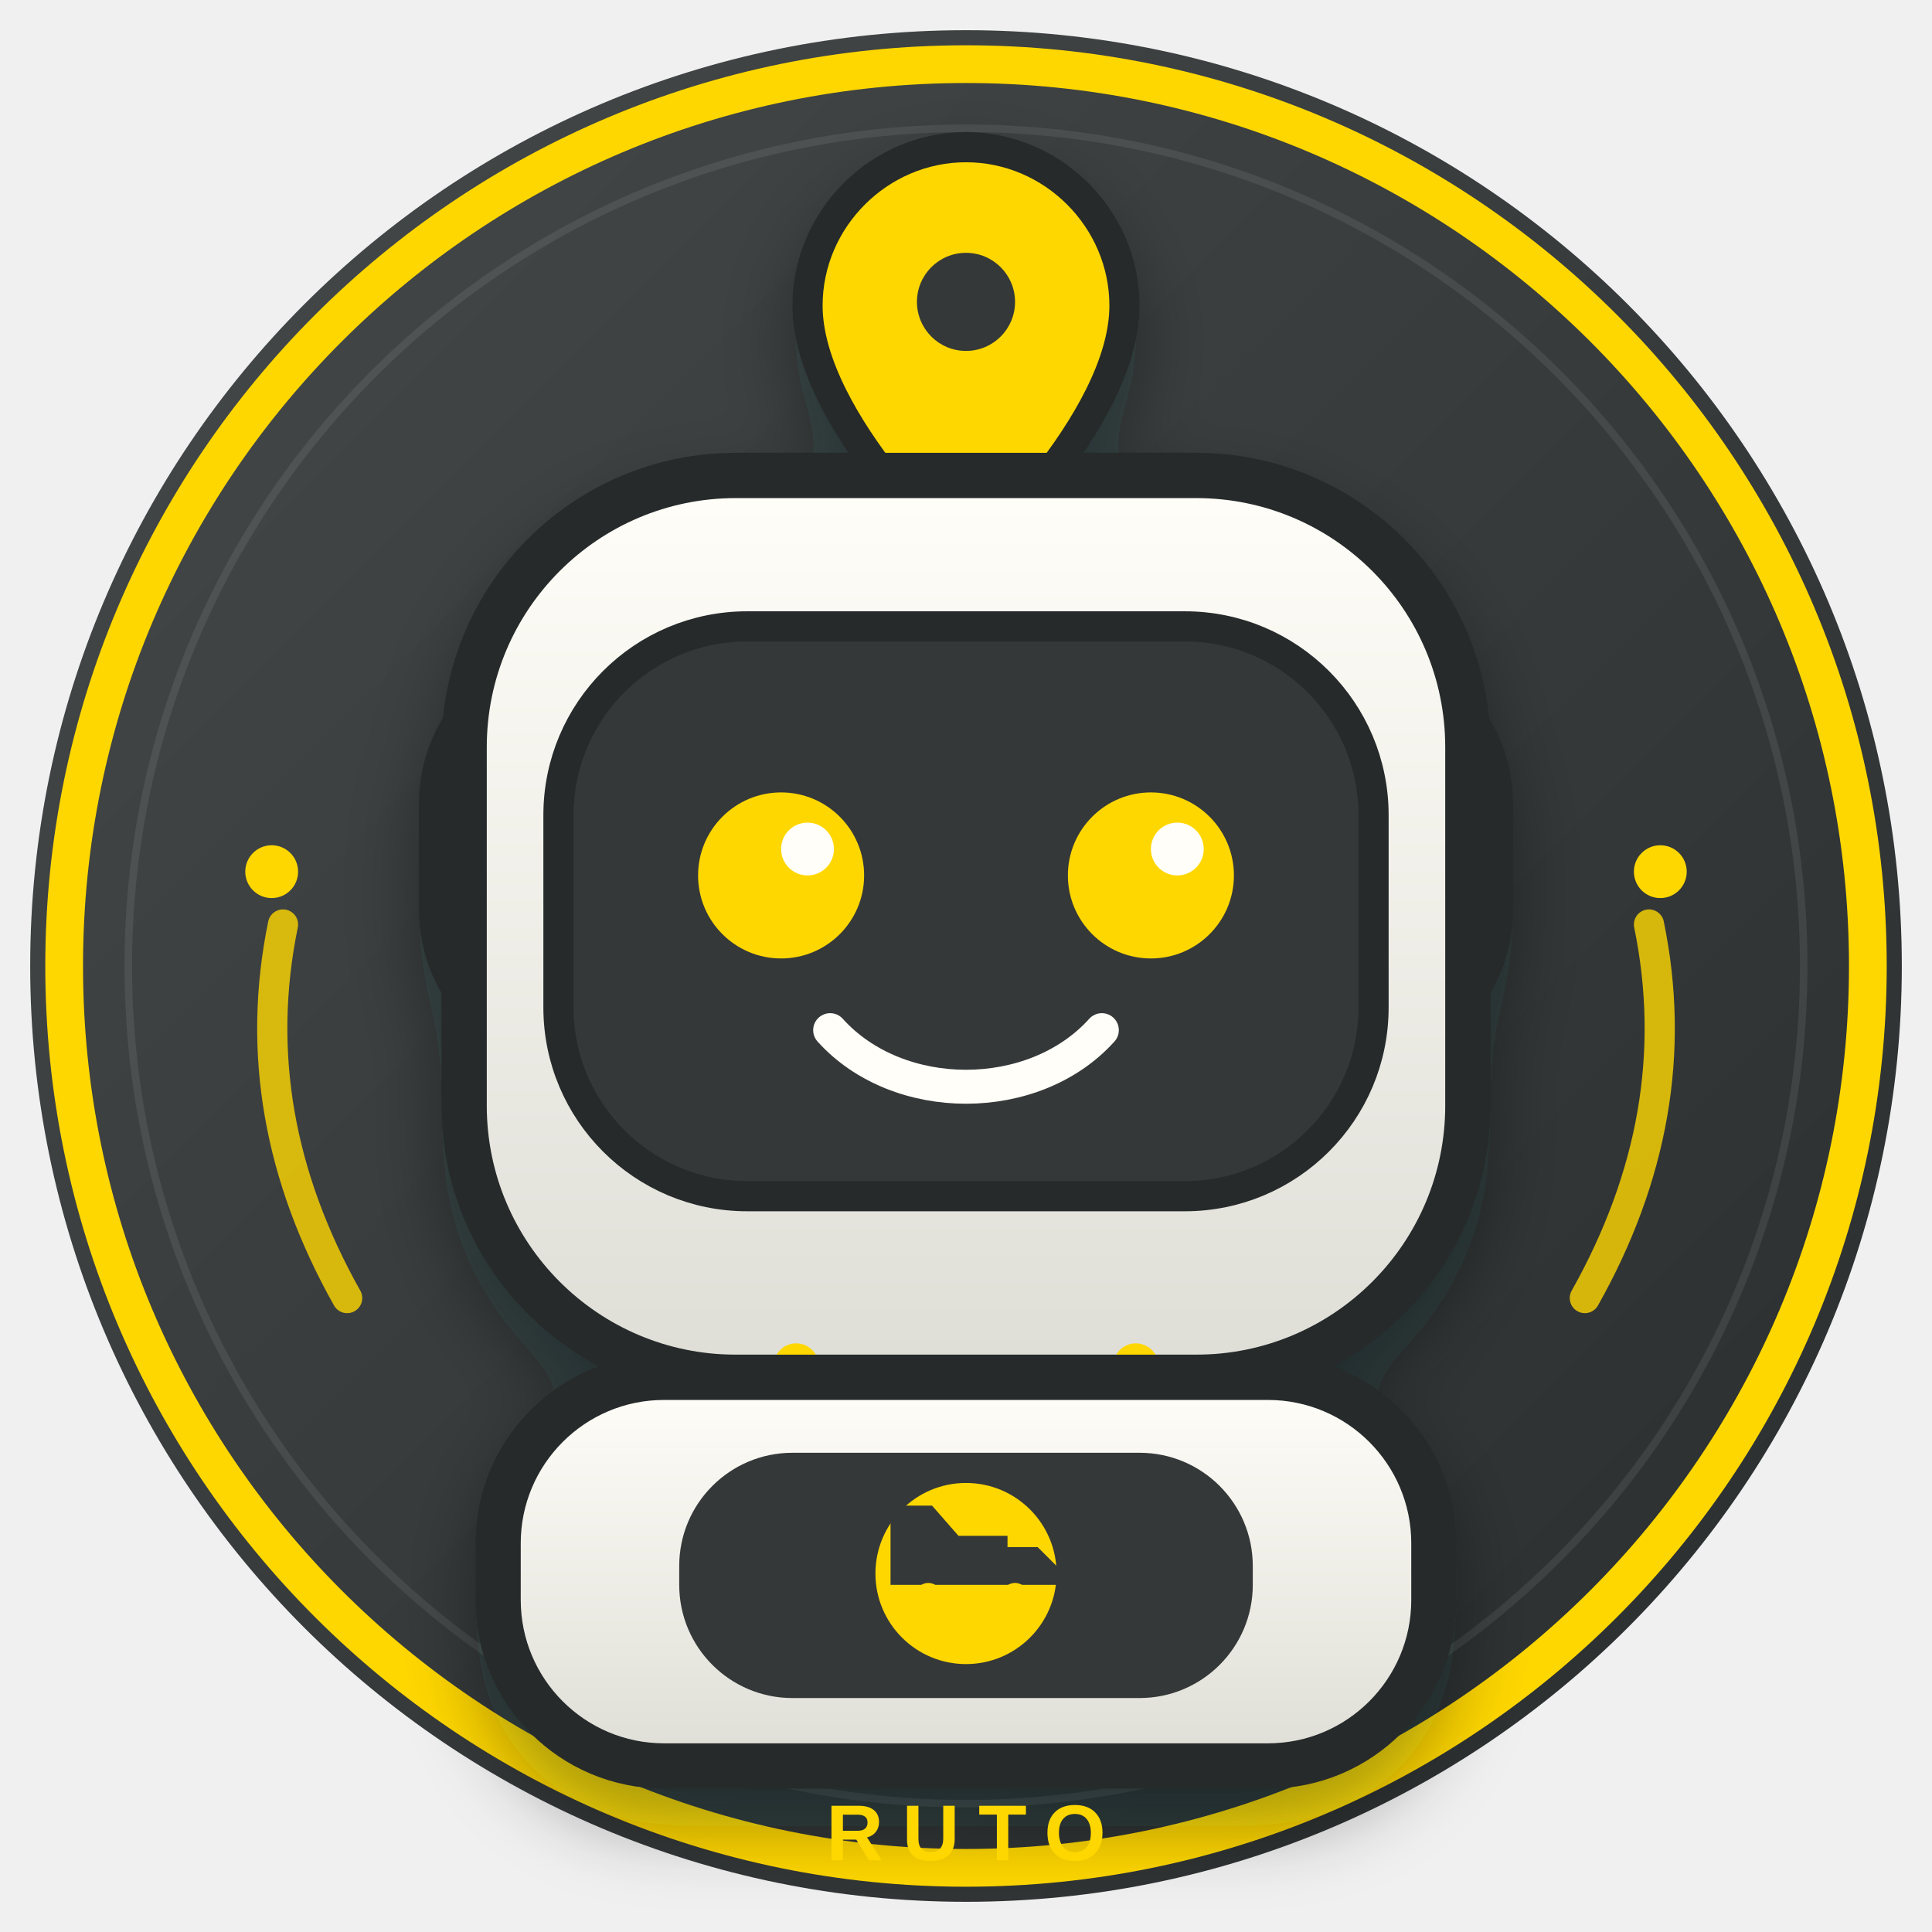
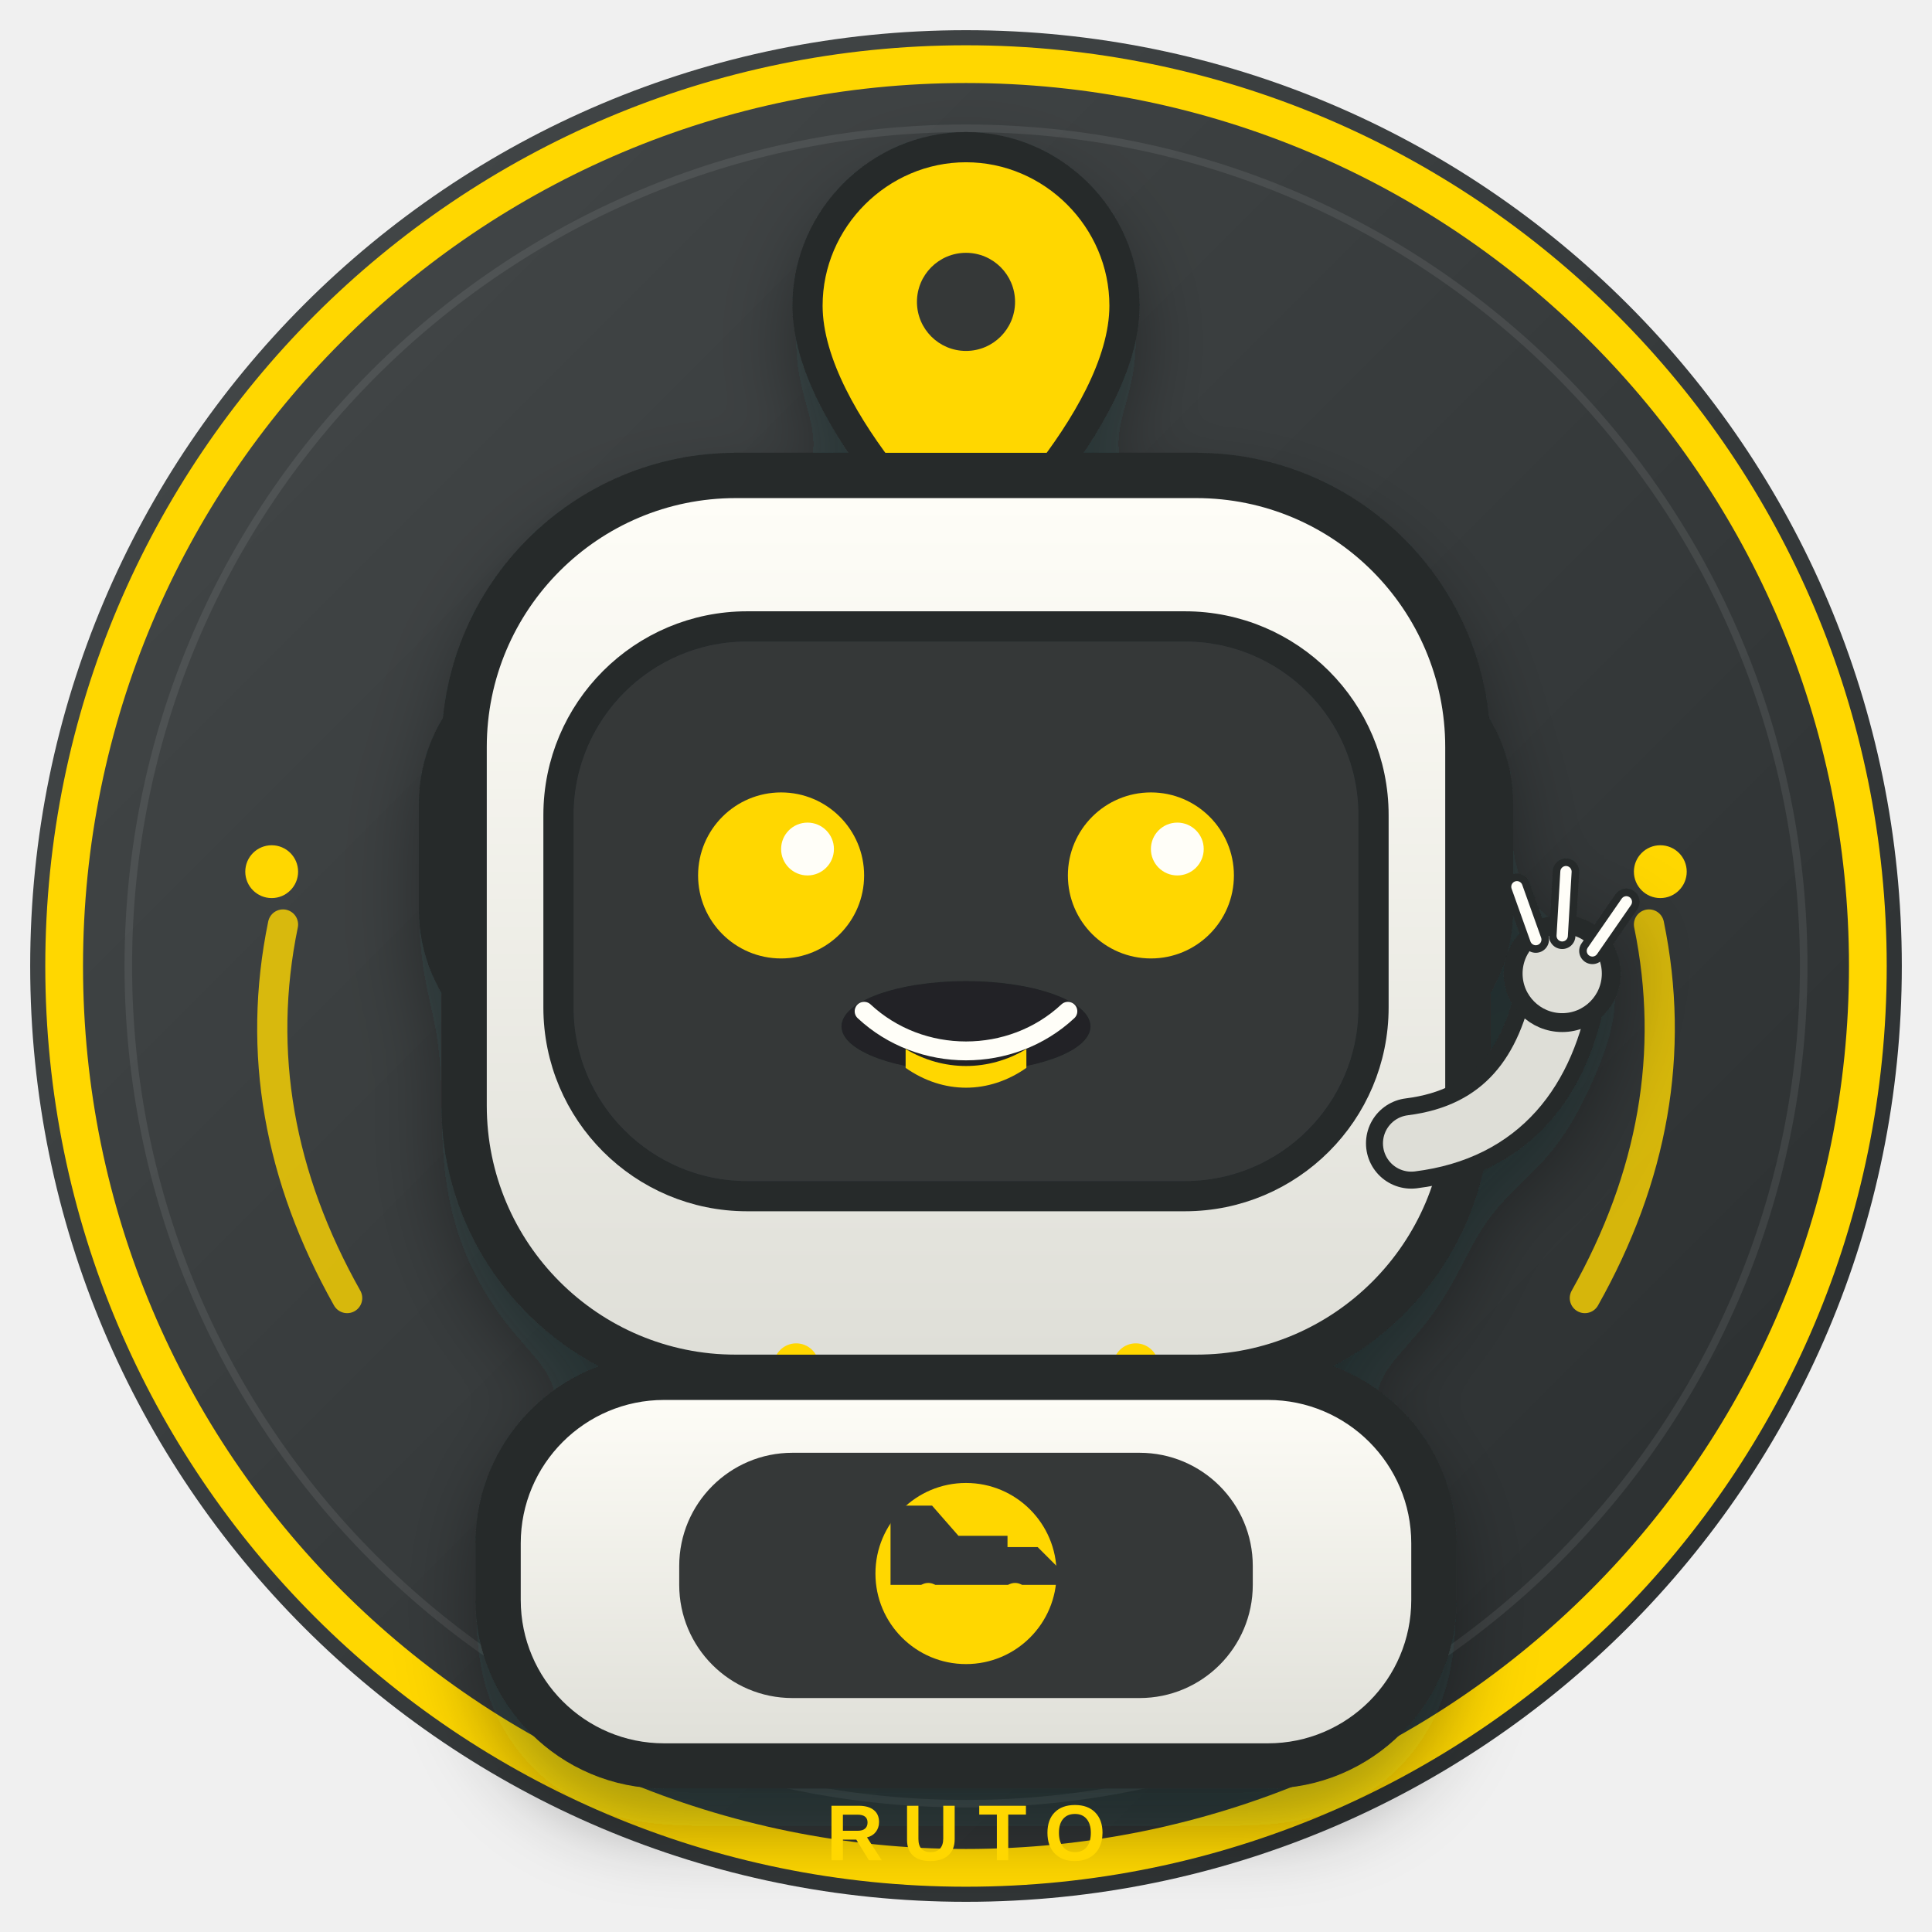
<svg xmlns="http://www.w3.org/2000/svg" width="1024" height="1024" viewBox="0 0 512 512" role="img" aria-labelledby="title description">
  <defs>
    <linearGradient id="background" x1="0" y1="0" x2="1" y2="1">
      <stop offset="0" stop-color="#45494a" />
      <stop offset="1" stop-color="#292d2e" />
    </linearGradient>
    <linearGradient id="shell" x1="0" y1="0" x2="0" y2="1">
      <stop offset="0" stop-color="#fffef8" />
      <stop offset="1" stop-color="#deded7" />
    </linearGradient>
    <filter id="shadow" x="-30%" y="-30%" width="160%" height="170%">
      <feDropShadow dx="0" dy="10" stdDeviation="10" flood-color="#111414" flood-opacity=".35" />
    </filter>
+     <style>
+       .robot-head{animation:rubot-bob 3s ease-in-out infinite}
+       .wave-arm{transform-box:view-box;transform-origin:374px 303px;animation:rubot-wave 2.2s ease-in-out infinite}
+       .eye{transform-box:fill-box;transform-origin:center;animation:rubot-blink 4.6s ease-in-out infinite}
+       .eye-right{animation-delay:.06s}
+       .eye-glint{transform-box:fill-box;transform-origin:center;animation:rubot-glance 4s ease-in-out infinite}
+       .mouth{transform-box:fill-box;transform-origin:center;animation:rubot-mouth 3s ease-in-out infinite}
+       @keyframes rubot-bob{0%,100%{transform:translateY(0)}50%{transform:translateY(-3px)}}
+       @keyframes rubot-wave{0%,100%{transform:rotate(0)}20%,42%{transform:rotate(-18deg)}62%{transform:rotate(12deg)}82%{transform:rotate(-10deg)}}
+       @keyframes rubot-blink{0%,92%,100%{transform:scaleY(1)}95%{transform:scaleY(.08)}}
+       @keyframes rubot-glance{0%,42%,100%{transform:translate(0,0)}58%,75%{transform:translate(2px,1px)}}
+       @keyframes rubot-mouth{0%,65%,100%{transform:scaleY(.48)}70%,78%{transform:scaleY(1)}74%{transform:scaleY(.72)}}
+       @media(prefers-reduced-motion:reduce){.robot-head,.wave-arm,.eye,.eye-glint,.mouth{animation:none!important}}
+     </style>
  </defs>
  <circle cx="256" cy="256" r="248" fill="url(#background)" />
  <circle cx="256" cy="256" r="239" fill="none" stroke="#ffd700" stroke-width="10" />
  <circle cx="256" cy="256" r="222" fill="none" stroke="#ffffff" stroke-opacity=".08" stroke-width="2" />
  <path d="M92 344c-18-32-24-65-17-99" fill="none" stroke="#ffd700" stroke-width="8" stroke-linecap="round" opacity=".8" />
  <circle cx="72" cy="231" r="7" fill="#ffd700" />
  <path d="M420 344c18-32 24-65 17-99" fill="none" stroke="#ffd700" stroke-width="8" stroke-linecap="round" opacity=".8" />
  <circle cx="440" cy="231" r="7" fill="#ffd700" />
  <g filter="url(#shadow)" stroke="#252a2b" stroke-linejoin="round">
-     <path d="M256 91v35" fill="none" stroke="#ffd700" stroke-width="12" stroke-linecap="round" />
-     <path d="M256 39c-23 0-42 19-42 42 0 31 42 69 42 69s42-38 42-69c0-23-19-42-42-42Z" fill="#ffd700" stroke-width="8" />
-     <circle cx="256" cy="80" r="13" fill="#353839" stroke="none" />
-     <path d="M127 226v-17c0-20 16-36 36-36h-8c-22 0-40 18-40 40v28c0 22 18 40 40 40h8c-20 0-36-16-36-36v-19Z" fill="#ffd700" stroke-width="8" />
-     <path d="M385 226v-17c0-20-16-36-36-36h8c22 0 40 18 40 40v28c0 22-18 40-40 40h-8c20 0 36-16 36-36v-19Z" fill="#ffd700" stroke-width="8" />
-     <rect x="123" y="126" width="266" height="239" rx="72" fill="url(#shell)" stroke-width="12" />
-     <rect x="148" y="166" width="216" height="151" rx="50" fill="#353839" stroke-width="8" />
-     <circle cx="207" cy="232" r="22" fill="#ffd700" stroke="none" />
-     <circle cx="305" cy="232" r="22" fill="#ffd700" stroke="none" />
-     <circle cx="214" cy="225" r="7" fill="#fffef8" stroke="none" />
-     <circle cx="312" cy="225" r="7" fill="#fffef8" stroke="none" />
-     <path d="M220 273c18 20 54 20 72 0" fill="none" stroke="#fffef8" stroke-width="9" stroke-linecap="round" />
+     <g class="robot-head">
+       <path d="M256 91v35" fill="none" stroke="#ffd700" stroke-width="12" stroke-linecap="round" />
+       <path d="M256 39c-23 0-42 19-42 42 0 31 42 69 42 69s42-38 42-69c0-23-19-42-42-42Z" fill="#ffd700" stroke-width="8" />
+       <circle cx="256" cy="80" r="13" fill="#353839" stroke="none" />
+       <path d="M127 226v-17c0-20 16-36 36-36h-8c-22 0-40 18-40 40v28c0 22 18 40 40 40h8c-20 0-36-16-36-36v-19Z" fill="#ffd700" stroke-width="8" />
+       <path d="M385 226v-17c0-20-16-36-36-36h8c22 0 40 18 40 40v28c0 22-18 40-40 40h-8c20 0 36-16 36-36v-19Z" fill="#ffd700" stroke-width="8" />
+       <rect x="123" y="126" width="266" height="239" rx="72" fill="url(#shell)" stroke-width="12" />
+       <rect x="148" y="166" width="216" height="151" rx="50" fill="#353839" stroke-width="8" />
+       <g class="eye eye-left">
+         <circle cx="207" cy="232" r="22" fill="#ffd700" stroke="none" />
+         <circle class="eye-glint" cx="214" cy="225" r="7" fill="#fffef8" stroke="none" />
+       </g>
+       <g class="eye eye-right">
+         <circle cx="305" cy="232" r="22" fill="#ffd700" stroke="none" />
+         <circle class="eye-glint" cx="312" cy="225" r="7" fill="#fffef8" stroke="none" />
+       </g>
+       <g class="mouth">
+         <ellipse cx="256" cy="272" rx="33" ry="12" fill="#202425" stroke="none" />
+         <path d="M229 268c15 14 39 14 54 0" fill="none" stroke="#fffef8" stroke-width="5" stroke-linecap="round" />
+         <path d="M240 278c10 6 22 6 32 0v5c-10 7-22 7-32 0z" fill="#ffd700" stroke="none" />
+       </g>
+     </g>
+     <g class="wave-arm">
+       <path d="M374 303c24-3 36-19 40-42" fill="none" stroke="#252a2b" stroke-width="24" stroke-linecap="round" />
+       <path d="M374 303c24-3 36-19 40-42" fill="none" stroke="#deded7" stroke-width="15" stroke-linecap="round" />
+       <circle cx="414" cy="258" r="13" fill="#deded7" stroke-width="5" />
+       <path d="m407 249-5-14m12 13 1-17m7 21 9-13" fill="none" stroke="#252a2b" stroke-width="7" stroke-linecap="round" />
+       <path d="m407 249-5-14m12 13 1-17m7 21 9-13" fill="none" stroke="#fffef8" stroke-width="3" stroke-linecap="round" />
+     </g>
    <path d="M211 362v20m90-20v20" fill="none" stroke="#ffd700" stroke-width="12" stroke-linecap="round" />
    <rect x="132" y="365" width="248" height="103" rx="44" fill="url(#shell)" stroke-width="12" />
    <rect x="180" y="385" width="152" height="65" rx="30" fill="#353839" stroke="none" />
    <circle cx="256" cy="417" r="24" fill="#ffd700" stroke="none" />
    <path d="M236 420h31v-13h-13l-7-8h-11v21Zm31-10h8l8 8v2h-16v-10Z" fill="#353839" stroke="none" />
    <circle cx="246" cy="423" r="3.5" fill="#ffd700" stroke="none" />
    <circle cx="269" cy="423" r="3.5" fill="#ffd700" stroke="none" />
  </g>
  <text x="256" y="493" text-anchor="middle" fill="#ffd700" font-family="Arial, Helvetica, sans-serif" font-size="21" font-weight="700" letter-spacing="5">RUTO</text>
</svg>
